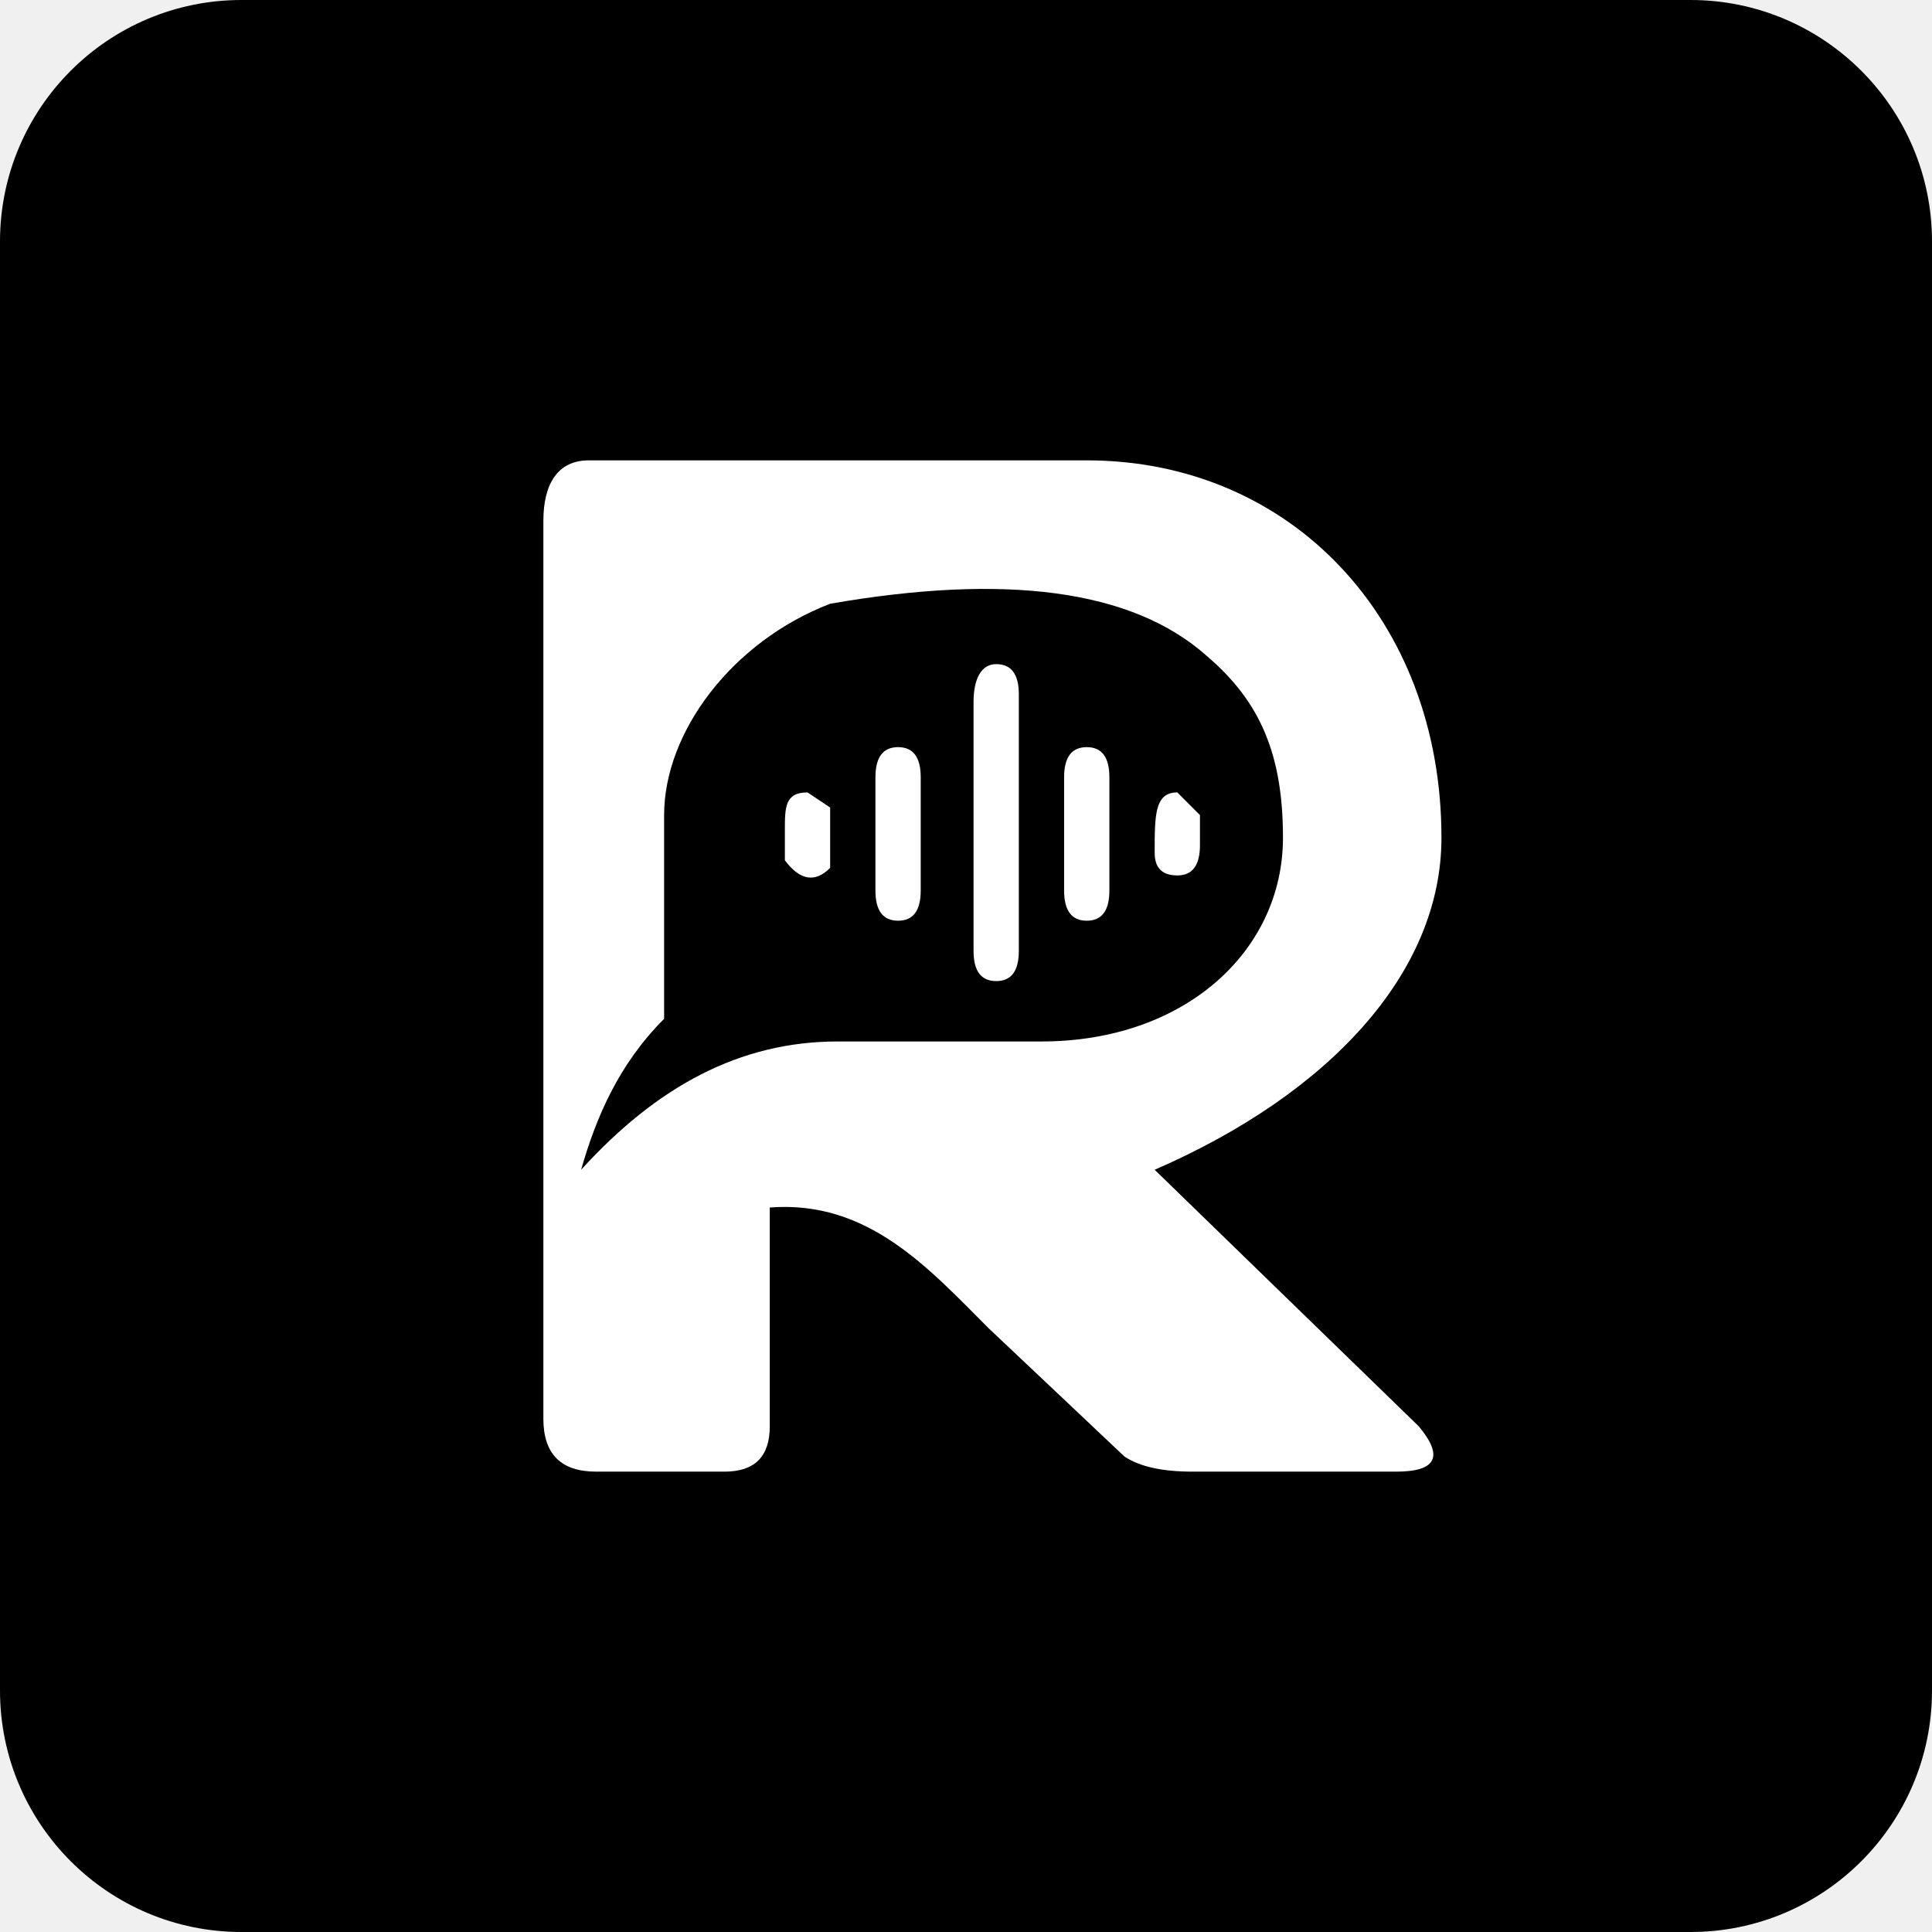
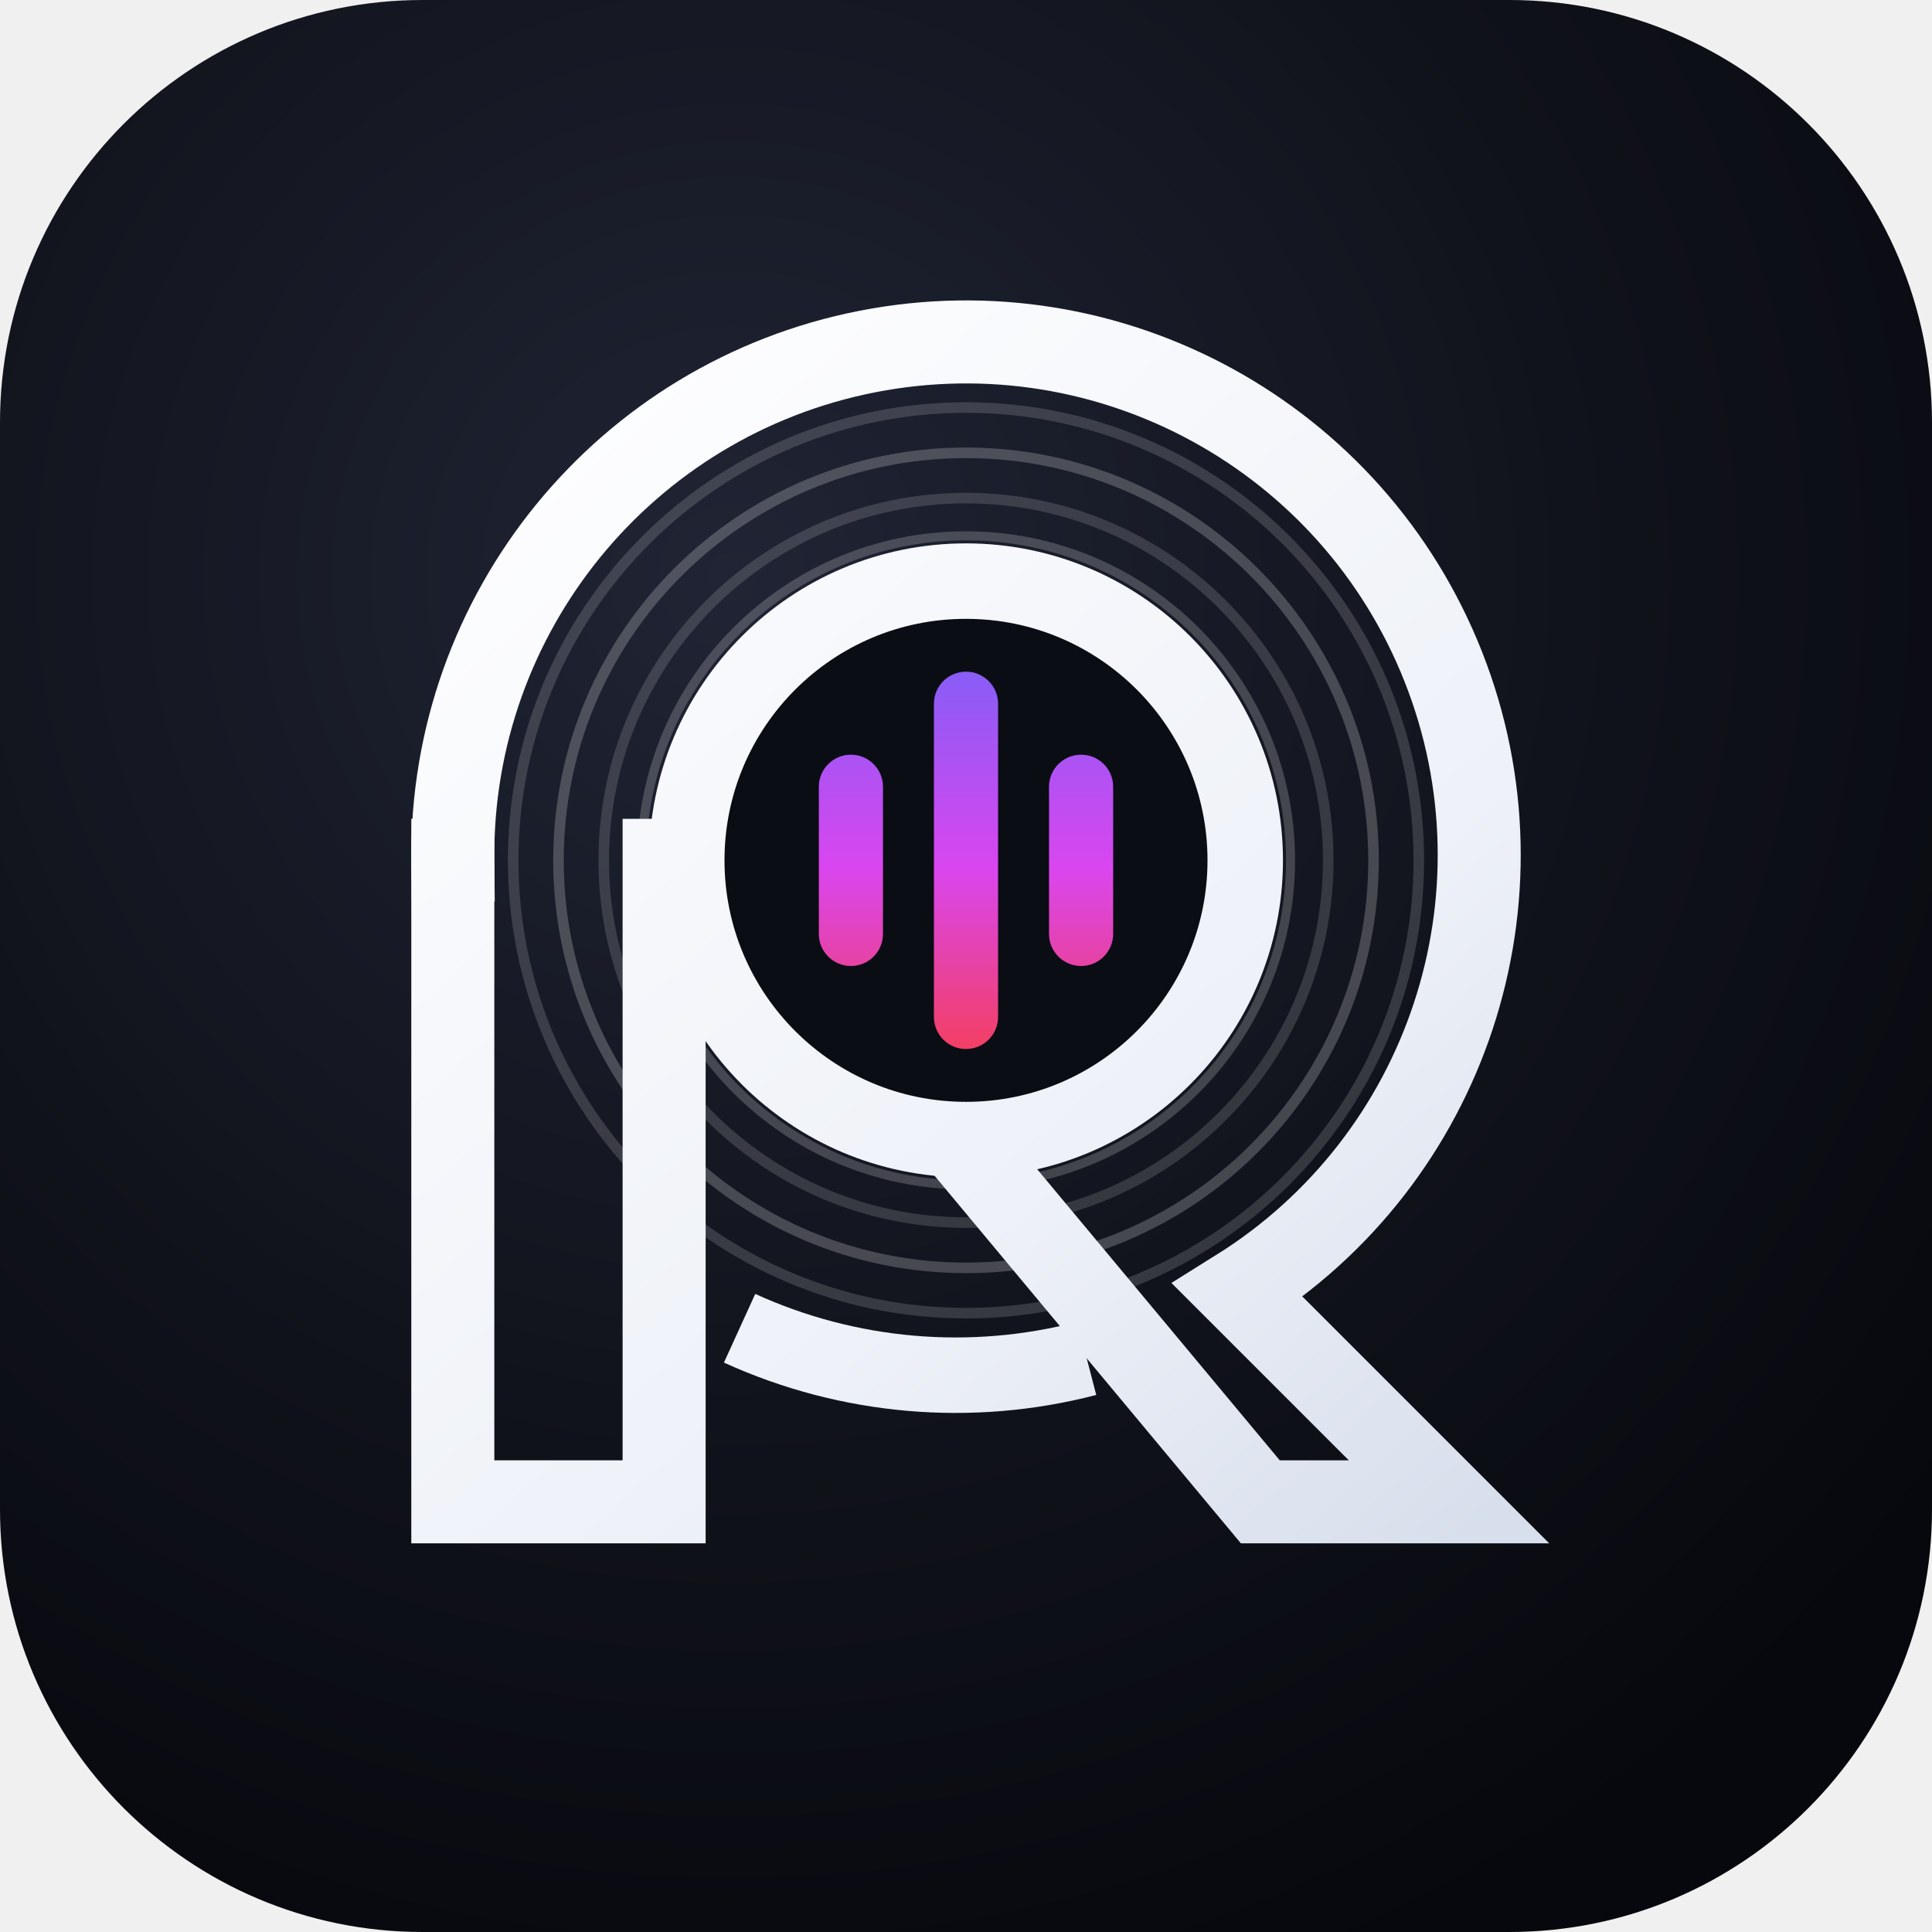
- <svg xmlns="http://www.w3.org/2000/svg" width="1024" height="1024" viewBox="0 0 256 256" fill="none">
-   <rect width="256" height="256" rx="32" fill="#000000" />
-   <path fill="#FFFFFF" fill-rule="evenodd" d="M78 61 C74 61 72 64 72 69 L72 188 Q72 195 79 195 L96 195 Q102 195 102 189 L102 160 C115 159 123 168 131 176 L149 193 Q152 195 158 195 L185 195 Q193 195 188 189 L153 155 C176 145 191 129 191 111 C191 82 171 61 144 61 Z M110 80 C133 76 150 78 160 87 C167 93 170 100 170 111 C170 126 157 138 138 138 L111 138 C98 138 87 144 77 155 C79 148 82 141 88 135 L88 108 C88 97 97 85 110 80 Z M132 88 C130 88 129 90 129 93 L129 126 Q129 130 132 130 Q135 130 135 126 L135 92 Q135 88 132 88 Z M119 99 Q116 99 116 103 L116 118 Q116 122 119 122 Q122 122 122 118 L122 103 Q122 99 119 99 Z M144 99 Q141 99 141 103 L141 118 Q141 122 144 122 Q147 122 147 118 L147 103 Q147 99 144 99 Z M107 105 C104 105 104 107 104 110 L104 114 Q107 118 110 115 L110 107 Z M156 105 C153 105 153 108 153 113 Q153 116 156 116 Q159 116 159 112 L159 108 Z" />
+ <svg xmlns="http://www.w3.org/2000/svg" viewBox="0 0 256 256">
+   <defs>
+     <radialGradient id="bg" cx="38%" cy="30%" r="78%">
+       <stop offset="0%" stop-color="#202434" />
+       <stop offset="55%" stop-color="#11131C" />
+       <stop offset="100%" stop-color="#07080D" />
+     </radialGradient>
+     <linearGradient id="eqGrad" x1="0" y1="90" x2="0" y2="140" gradientUnits="userSpaceOnUse">
+       <stop offset="0%" stop-color="#8B5CF6" />
+       <stop offset="50%" stop-color="#D946EF" />
+       <stop offset="100%" stop-color="#F43F5E" />
+     </linearGradient>
+     <linearGradient id="metal" x1="60" y1="46" x2="196" y2="202" gradientUnits="userSpaceOnUse">
+       <stop offset="0%" stop-color="#FFFFFF" />
+       <stop offset="65%" stop-color="#EEF1F8" />
+       <stop offset="100%" stop-color="#D8DFEC" />
+     </linearGradient>
+   </defs>
+   <rect width="256" height="256" rx="56" fill="url(#bg)" />
+   <g fill="none" stroke="#FFFFFF" stroke-linecap="round">
+     <circle cx="128" cy="114" r="60" stroke-width="1.4" stroke-opacity="0.16" />
+     <circle cx="128" cy="114" r="54" stroke-width="1.4" stroke-opacity="0.22" />
+     <circle cx="128" cy="114" r="48" stroke-width="1.4" stroke-opacity="0.15" />
+     <circle cx="128" cy="114" r="43" stroke-width="1.2" stroke-opacity="0.20" />
+   </g>
+   <path d="M98,176 A69,69 0 0 0 144,180" fill="none" stroke="url(#metal)" stroke-width="10" stroke-linecap="butt" />
+   <path fill="none" stroke="url(#metal)" stroke-width="11" stroke-linecap="square" stroke-linejoin="miter" d="M60,114 A68,68 0 1 1 164,171 L192,199 L167,199 L127,151" />
+   <path fill="none" stroke="url(#metal)" stroke-width="11" stroke-linecap="square" stroke-linejoin="miter" d="M60,114 L60,199 L88,199 L88,114" />
+   <circle cx="128" cy="114" r="37" fill="#0B0D14" stroke="url(#metal)" stroke-width="10" />
+   <rect x="108.5" y="100" width="8.5" height="28" rx="4.25" fill="url(#eqGrad)" />
+   <rect x="123.75" y="89" width="8.5" height="50" rx="4.25" fill="url(#eqGrad)" />
+   <rect x="139" y="100" width="8.5" height="28" rx="4.25" fill="url(#eqGrad)" />
</svg>
